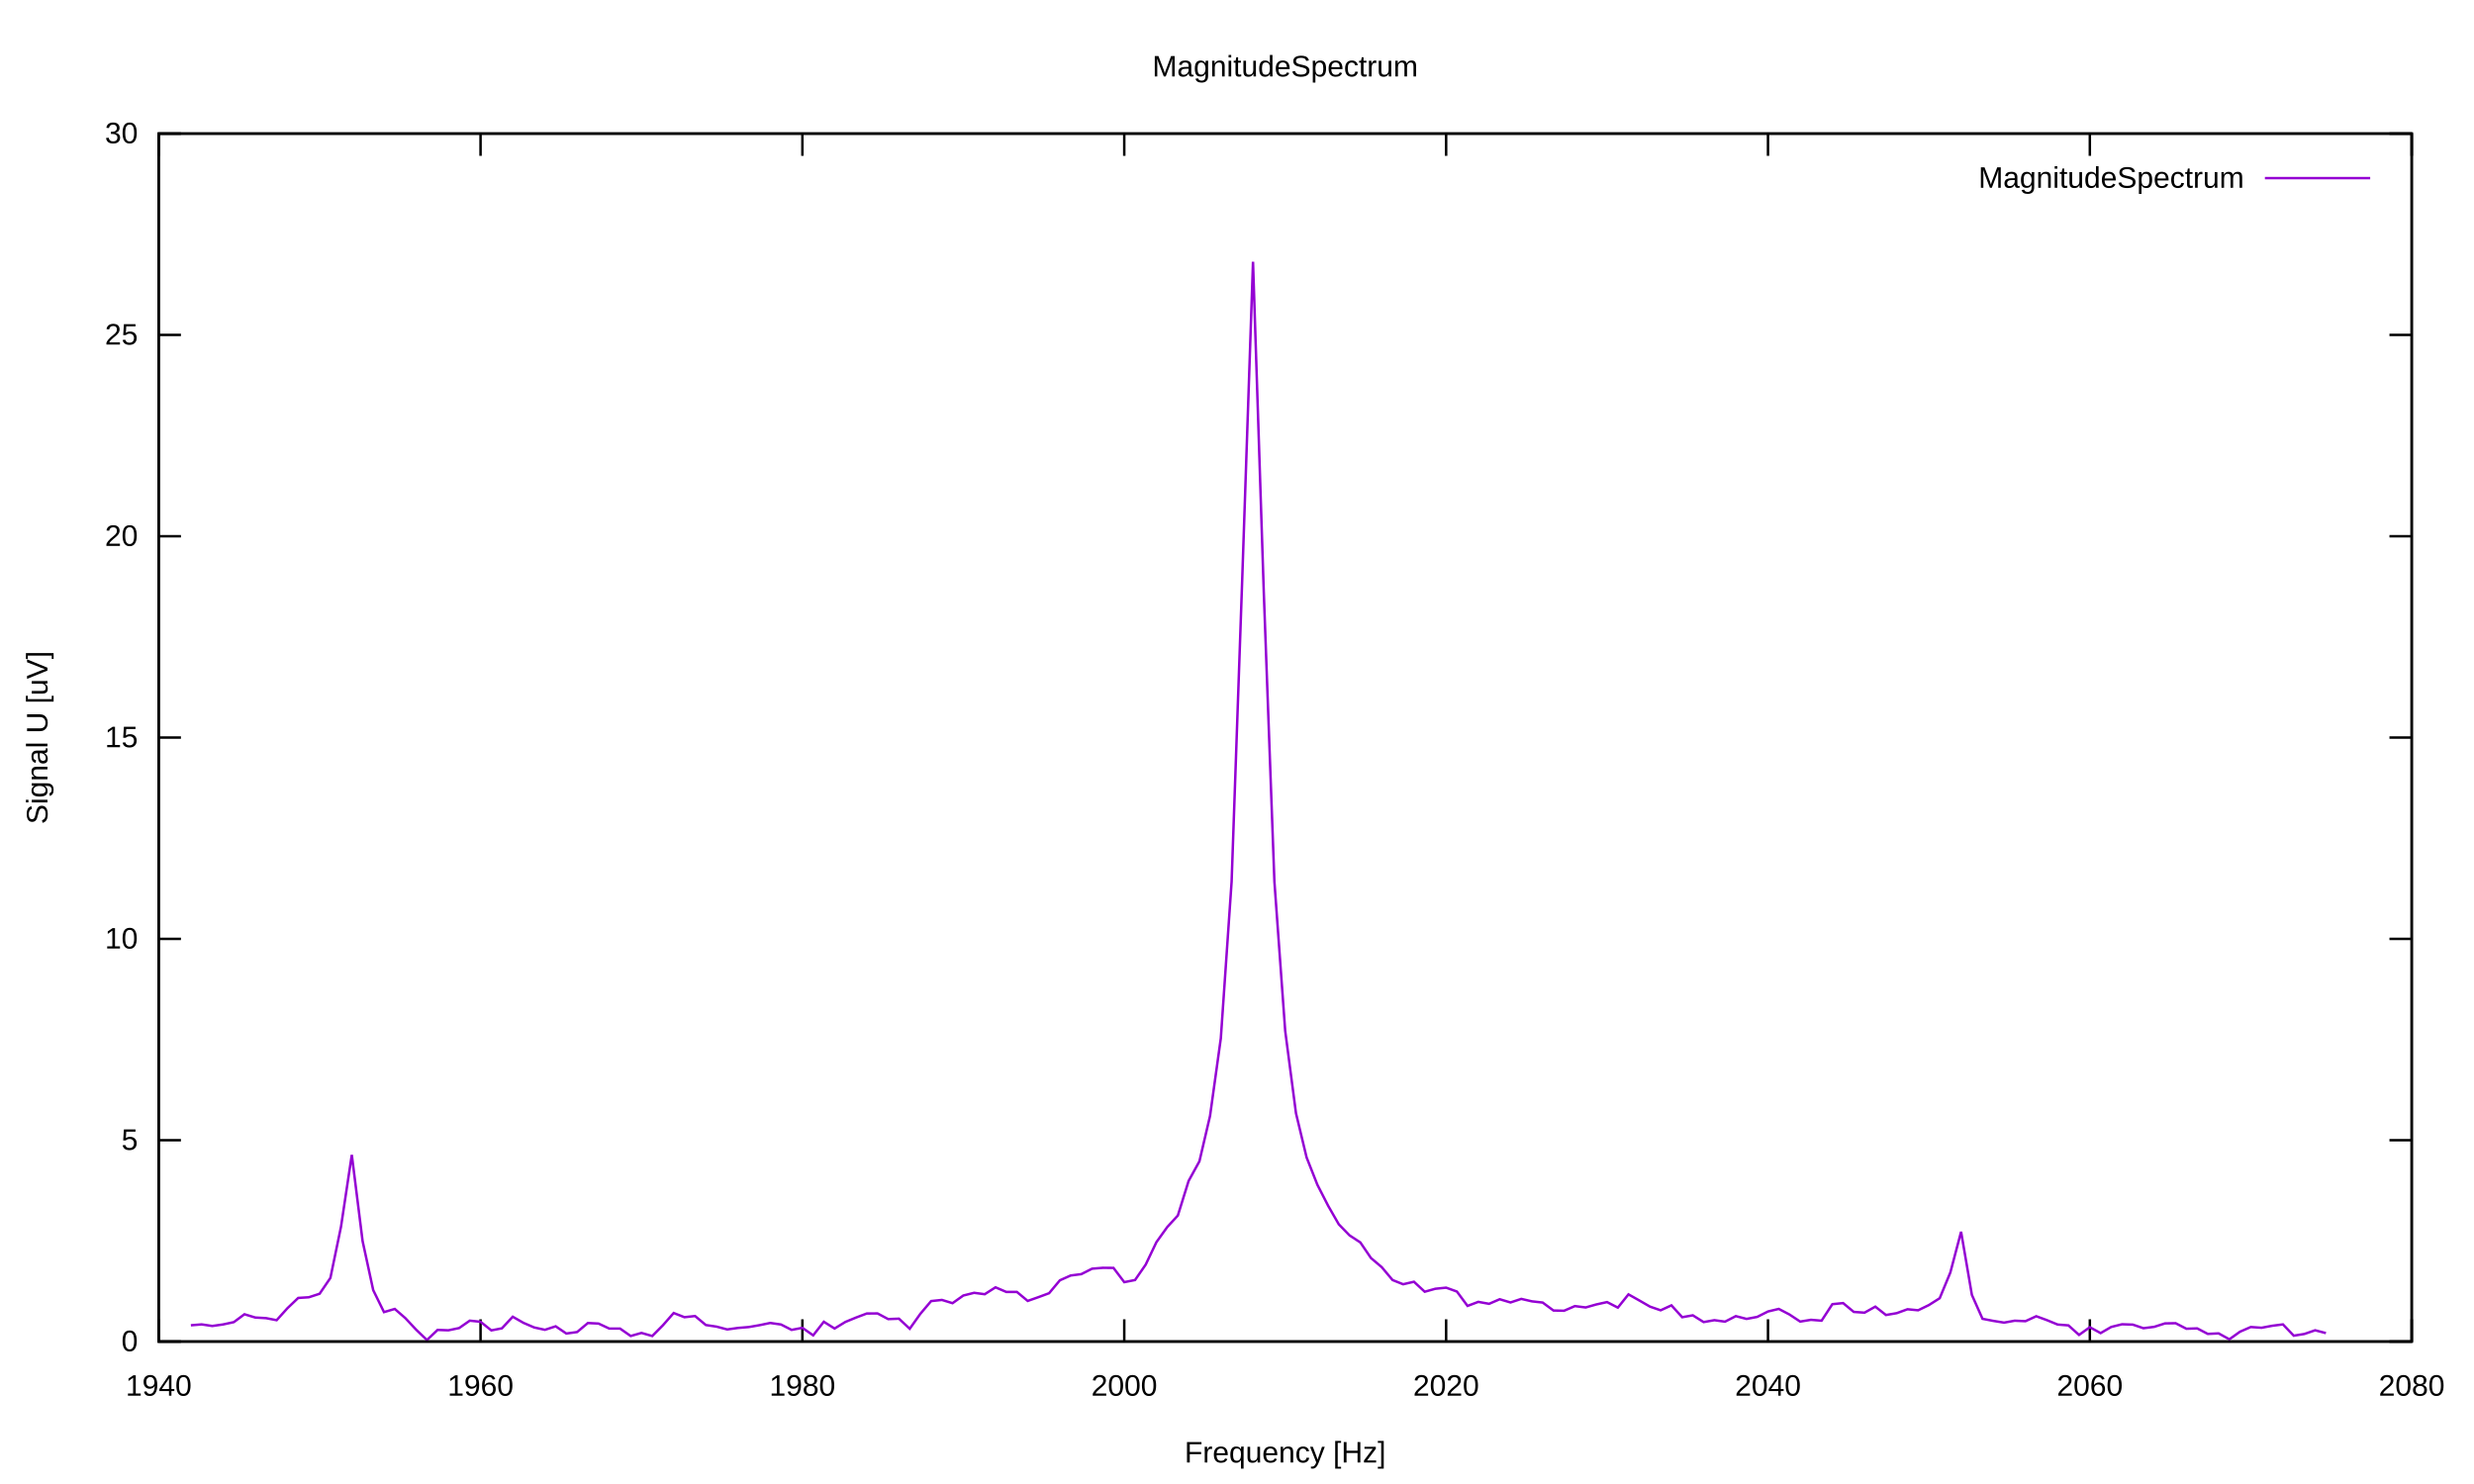
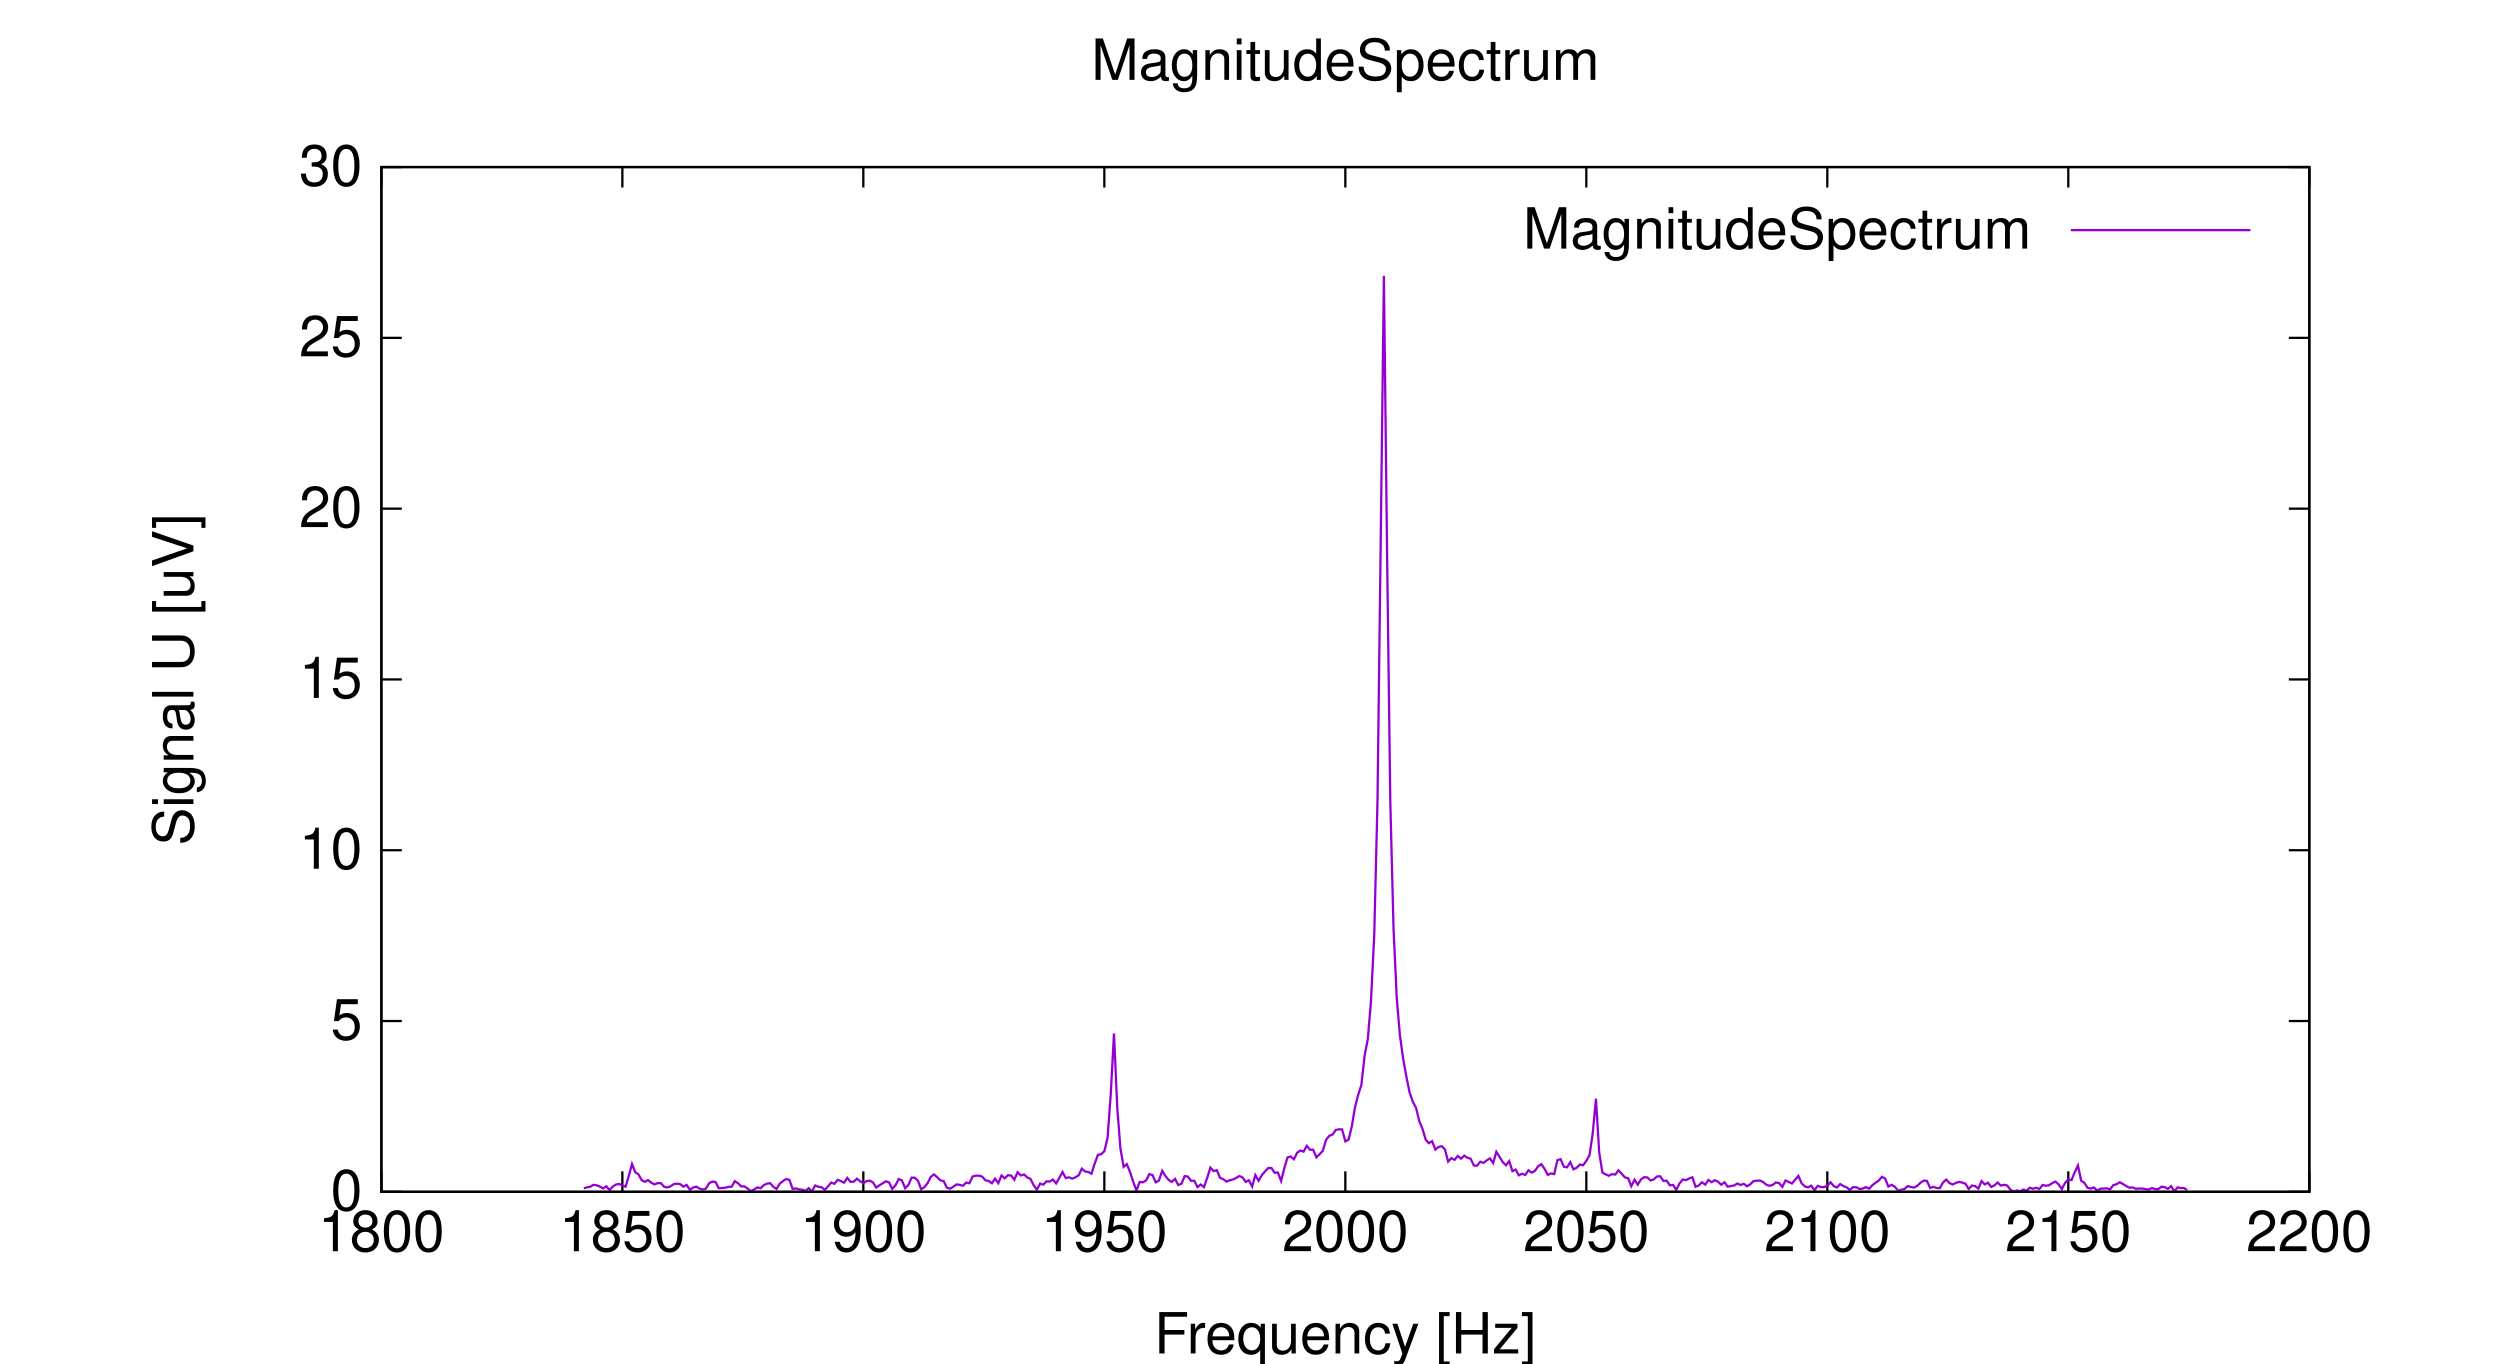
- <svg xmlns="http://www.w3.org/2000/svg" xmlns:xlink="http://www.w3.org/1999/xlink" width="1000" height="600" viewBox="0 0 1000 600">
+ <svg xmlns="http://www.w3.org/2000/svg" xmlns:xlink="http://www.w3.org/1999/xlink" width="1100" height="600" viewBox="0 0 1100 600">
  <g id="gnuplot_canvas">
-     <rect x="0" y="0" width="1000" height="600" fill="none" />
+     <rect x="0" y="0" width="1100" height="600" fill="none" />
    <defs>
      <circle id="gpDot" r="0.5" stroke-width="0.5" stroke="currentColor" />
      <path id="gpPt0" stroke-width="0.222" stroke="currentColor" d="M-1,0 h2 M0,-1 v2" />
      <path id="gpPt1" stroke-width="0.222" stroke="currentColor" d="M-1,-1 L1,1 M1,-1 L-1,1" />
      <path id="gpPt2" stroke-width="0.222" stroke="currentColor" d="M-1,0 L1,0 M0,-1 L0,1 M-1,-1 L1,1 M-1,1 L1,-1" />
      <rect id="gpPt3" stroke-width="0.222" stroke="currentColor" x="-1" y="-1" width="2" height="2" />
      <rect id="gpPt4" stroke-width="0.222" stroke="currentColor" fill="currentColor" x="-1" y="-1" width="2" height="2" />
      <circle id="gpPt5" stroke-width="0.222" stroke="currentColor" cx="0" cy="0" r="1" />
      <use xlink:href="#gpPt5" id="gpPt6" fill="currentColor" stroke="none" />
      <path id="gpPt7" stroke-width="0.222" stroke="currentColor" d="M0,-1.33 L-1.33,0.67 L1.33,0.67 z" />
      <use xlink:href="#gpPt7" id="gpPt8" fill="currentColor" stroke="none" />
      <use xlink:href="#gpPt7" id="gpPt9" stroke="currentColor" transform="rotate(180)" />
      <use xlink:href="#gpPt9" id="gpPt10" fill="currentColor" stroke="none" />
      <use xlink:href="#gpPt3" id="gpPt11" stroke="currentColor" transform="rotate(45)" />
      <use xlink:href="#gpPt11" id="gpPt12" fill="currentColor" stroke="none" />
      <path id="gpPt13" stroke-width="0.222" stroke="currentColor" d="M0,1.330 L1.265,0.411 L0.782,-1.067 L-0.782,-1.076 L-1.265,0.411 z" />
      <use xlink:href="#gpPt13" id="gpPt14" fill="currentColor" stroke="none" />
      <filter id="textbox" filterUnits="objectBoundingBox" x="0" y="0" height="1" width="1">
        <feFlood flood-color="white" flood-opacity="1" result="bgnd" />
        <feComposite in="SourceGraphic" in2="bgnd" operator="atop" />
      </filter>
      <filter id="greybox" filterUnits="objectBoundingBox" x="0" y="0" height="1" width="1">
        <feFlood flood-color="lightgrey" flood-opacity="1" result="grey" />
        <feComposite in="SourceGraphic" in2="grey" operator="atop" />
      </filter>
    </defs>
    <g fill="none" color="white" stroke="currentColor" stroke-width="1.00" stroke-linecap="butt" stroke-linejoin="miter">
</g>
    <g fill="none" color="black" stroke="currentColor" stroke-width="1.00" stroke-linecap="butt" stroke-linejoin="miter">
-       <path stroke="black" d="M64.14,542.40 L73.14,542.40 M974.82,542.40 L965.82,542.40  " />
-       <g transform="translate(55.75,546.30)" stroke="none" fill="black" font-family="Arial" font-size="12.00" text-anchor="end">
-         <text>
-           <tspan font-family="Arial"> 0</tspan>
-         </text>
-       </g>
-     </g>
-     <g fill="none" color="black" stroke="currentColor" stroke-width="1.00" stroke-linecap="butt" stroke-linejoin="miter">
-       <path stroke="black" d="M64.14,461.00 L73.14,461.00 M974.82,461.00 L965.82,461.00  " />
-       <g transform="translate(55.75,464.90)" stroke="none" fill="black" font-family="Arial" font-size="12.00" text-anchor="end">
-         <text>
-           <tspan font-family="Arial"> 5</tspan>
-         </text>
-       </g>
-     </g>
-     <g fill="none" color="black" stroke="currentColor" stroke-width="1.00" stroke-linecap="butt" stroke-linejoin="miter">
-       <path stroke="black" d="M64.14,379.60 L73.14,379.60 M974.82,379.60 L965.82,379.60  " />
-       <g transform="translate(55.75,383.50)" stroke="none" fill="black" font-family="Arial" font-size="12.00" text-anchor="end">
-         <text>
-           <tspan font-family="Arial"> 10</tspan>
-         </text>
-       </g>
-     </g>
-     <g fill="none" color="black" stroke="currentColor" stroke-width="1.00" stroke-linecap="butt" stroke-linejoin="miter">
-       <path stroke="black" d="M64.14,298.20 L73.14,298.20 M974.82,298.20 L965.82,298.20  " />
-       <g transform="translate(55.75,302.10)" stroke="none" fill="black" font-family="Arial" font-size="12.00" text-anchor="end">
-         <text>
-           <tspan font-family="Arial"> 15</tspan>
-         </text>
-       </g>
-     </g>
-     <g fill="none" color="black" stroke="currentColor" stroke-width="1.00" stroke-linecap="butt" stroke-linejoin="miter">
-       <path stroke="black" d="M64.14,216.81 L73.14,216.81 M974.82,216.81 L965.82,216.81  " />
-       <g transform="translate(55.75,220.71)" stroke="none" fill="black" font-family="Arial" font-size="12.00" text-anchor="end">
-         <text>
-           <tspan font-family="Arial"> 20</tspan>
-         </text>
-       </g>
-     </g>
-     <g fill="none" color="black" stroke="currentColor" stroke-width="1.00" stroke-linecap="butt" stroke-linejoin="miter">
-       <path stroke="black" d="M64.14,135.41 L73.14,135.41 M974.82,135.41 L965.82,135.41  " />
-       <g transform="translate(55.75,139.31)" stroke="none" fill="black" font-family="Arial" font-size="12.00" text-anchor="end">
-         <text>
-           <tspan font-family="Arial"> 25</tspan>
-         </text>
-       </g>
-     </g>
-     <g fill="none" color="black" stroke="currentColor" stroke-width="1.00" stroke-linecap="butt" stroke-linejoin="miter">
-       <path stroke="black" d="M64.14,54.01 L73.14,54.01 M974.82,54.01 L965.82,54.01  " />
-       <g transform="translate(55.75,57.91)" stroke="none" fill="black" font-family="Arial" font-size="12.00" text-anchor="end">
-         <text>
-           <tspan font-family="Arial"> 30</tspan>
-         </text>
-       </g>
-     </g>
-     <g fill="none" color="black" stroke="currentColor" stroke-width="1.00" stroke-linecap="butt" stroke-linejoin="miter">
-       <path stroke="black" d="M64.14,542.40 L64.14,533.40 M64.14,54.01 L64.14,63.01  " />
-       <g transform="translate(64.14,564.30)" stroke="none" fill="black" font-family="Arial" font-size="12.00" text-anchor="middle">
-         <text>
-           <tspan font-family="Arial"> 1940</tspan>
-         </text>
-       </g>
-     </g>
-     <g fill="none" color="black" stroke="currentColor" stroke-width="1.00" stroke-linecap="butt" stroke-linejoin="miter">
-       <path stroke="black" d="M194.24,542.40 L194.24,533.40 M194.24,54.01 L194.24,63.01  " />
-       <g transform="translate(194.24,564.30)" stroke="none" fill="black" font-family="Arial" font-size="12.00" text-anchor="middle">
-         <text>
-           <tspan font-family="Arial"> 1960</tspan>
-         </text>
-       </g>
-     </g>
-     <g fill="none" color="black" stroke="currentColor" stroke-width="1.00" stroke-linecap="butt" stroke-linejoin="miter">
-       <path stroke="black" d="M324.33,542.40 L324.33,533.40 M324.33,54.01 L324.33,63.01  " />
-       <g transform="translate(324.33,564.30)" stroke="none" fill="black" font-family="Arial" font-size="12.00" text-anchor="middle">
-         <text>
-           <tspan font-family="Arial"> 1980</tspan>
-         </text>
-       </g>
-     </g>
-     <g fill="none" color="black" stroke="currentColor" stroke-width="1.00" stroke-linecap="butt" stroke-linejoin="miter">
-       <path stroke="black" d="M454.43,542.40 L454.43,533.40 M454.43,54.01 L454.43,63.01  " />
-       <g transform="translate(454.43,564.30)" stroke="none" fill="black" font-family="Arial" font-size="12.00" text-anchor="middle">
-         <text>
-           <tspan font-family="Arial"> 2000</tspan>
-         </text>
-       </g>
-     </g>
-     <g fill="none" color="black" stroke="currentColor" stroke-width="1.00" stroke-linecap="butt" stroke-linejoin="miter">
-       <path stroke="black" d="M584.53,542.40 L584.53,533.40 M584.53,54.01 L584.53,63.01  " />
-       <g transform="translate(584.53,564.30)" stroke="none" fill="black" font-family="Arial" font-size="12.00" text-anchor="middle">
-         <text>
-           <tspan font-family="Arial"> 2020</tspan>
-         </text>
-       </g>
-     </g>
-     <g fill="none" color="black" stroke="currentColor" stroke-width="1.00" stroke-linecap="butt" stroke-linejoin="miter">
-       <path stroke="black" d="M714.63,542.40 L714.63,533.40 M714.63,54.01 L714.63,63.01  " />
-       <g transform="translate(714.63,564.30)" stroke="none" fill="black" font-family="Arial" font-size="12.00" text-anchor="middle">
-         <text>
-           <tspan font-family="Arial"> 2040</tspan>
-         </text>
-       </g>
-     </g>
-     <g fill="none" color="black" stroke="currentColor" stroke-width="1.00" stroke-linecap="butt" stroke-linejoin="miter">
-       <path stroke="black" d="M844.72,542.40 L844.72,533.40 M844.72,54.01 L844.72,63.01  " />
-       <g transform="translate(844.72,564.30)" stroke="none" fill="black" font-family="Arial" font-size="12.00" text-anchor="middle">
-         <text>
-           <tspan font-family="Arial"> 2060</tspan>
-         </text>
-       </g>
-     </g>
-     <g fill="none" color="black" stroke="currentColor" stroke-width="1.00" stroke-linecap="butt" stroke-linejoin="miter">
-       <path stroke="black" d="M974.82,542.40 L974.82,533.40 M974.82,54.01 L974.82,63.01  " />
-       <g transform="translate(974.82,564.30)" stroke="none" fill="black" font-family="Arial" font-size="12.00" text-anchor="middle">
-         <text>
-           <tspan font-family="Arial"> 2080</tspan>
-         </text>
-       </g>
-     </g>
-     <g fill="none" color="black" stroke="currentColor" stroke-width="1.00" stroke-linecap="butt" stroke-linejoin="miter">
- </g>
-     <g fill="none" color="black" stroke="currentColor" stroke-width="1.00" stroke-linecap="butt" stroke-linejoin="miter">
-       <path stroke="black" d="M64.14,54.01 L64.14,542.40 L974.82,542.40 L974.82,54.01 L64.14,54.01 Z  " />
-     </g>
-     <g fill="none" color="black" stroke="currentColor" stroke-width="1.00" stroke-linecap="butt" stroke-linejoin="miter">
-       <g transform="translate(19.18,298.21) rotate(270)" stroke="none" fill="black" font-family="Arial" font-size="12.00" text-anchor="middle">
-         <text>
-           <tspan font-family="Arial">Signal U [uV]</tspan>
-         </text>
-       </g>
-     </g>
-     <g fill="none" color="black" stroke="currentColor" stroke-width="1.00" stroke-linecap="butt" stroke-linejoin="miter">
-       <g transform="translate(519.48,591.30)" stroke="none" fill="black" font-family="Arial" font-size="12.00" text-anchor="middle">
-         <text>
-           <tspan font-family="Arial">Frequency [Hz]</tspan>
+       <path stroke="black" d="M167.80,524.40 L176.80,524.40 M1016.09,524.40 L1007.09,524.40  " />
+       <g transform="translate(159.41,532.53)" stroke="none" fill="black" font-family="Helvetica" font-size="25.00" text-anchor="end">
+         <text>
+           <tspan font-family="Helvetica"> 0</tspan>
+         </text>
+       </g>
+     </g>
+     <g fill="none" color="black" stroke="currentColor" stroke-width="1.00" stroke-linecap="butt" stroke-linejoin="miter">
+       <path stroke="black" d="M167.80,449.25 L176.80,449.25 M1016.09,449.25 L1007.09,449.25  " />
+       <g transform="translate(159.41,457.38)" stroke="none" fill="black" font-family="Helvetica" font-size="25.00" text-anchor="end">
+         <text>
+           <tspan font-family="Helvetica"> 5</tspan>
+         </text>
+       </g>
+     </g>
+     <g fill="none" color="black" stroke="currentColor" stroke-width="1.00" stroke-linecap="butt" stroke-linejoin="miter">
+       <path stroke="black" d="M167.80,374.10 L176.80,374.10 M1016.09,374.10 L1007.09,374.10  " />
+       <g transform="translate(159.41,382.23)" stroke="none" fill="black" font-family="Helvetica" font-size="25.00" text-anchor="end">
+         <text>
+           <tspan font-family="Helvetica"> 10</tspan>
+         </text>
+       </g>
+     </g>
+     <g fill="none" color="black" stroke="currentColor" stroke-width="1.00" stroke-linecap="butt" stroke-linejoin="miter">
+       <path stroke="black" d="M167.80,298.95 L176.80,298.95 M1016.09,298.95 L1007.09,298.95  " />
+       <g transform="translate(159.41,307.08)" stroke="none" fill="black" font-family="Helvetica" font-size="25.00" text-anchor="end">
+         <text>
+           <tspan font-family="Helvetica"> 15</tspan>
+         </text>
+       </g>
+     </g>
+     <g fill="none" color="black" stroke="currentColor" stroke-width="1.00" stroke-linecap="butt" stroke-linejoin="miter">
+       <path stroke="black" d="M167.80,223.81 L176.80,223.81 M1016.09,223.81 L1007.09,223.81  " />
+       <g transform="translate(159.41,231.94)" stroke="none" fill="black" font-family="Helvetica" font-size="25.00" text-anchor="end">
+         <text>
+           <tspan font-family="Helvetica"> 20</tspan>
+         </text>
+       </g>
+     </g>
+     <g fill="none" color="black" stroke="currentColor" stroke-width="1.00" stroke-linecap="butt" stroke-linejoin="miter">
+       <path stroke="black" d="M167.80,148.66 L176.80,148.66 M1016.09,148.66 L1007.09,148.66  " />
+       <g transform="translate(159.41,156.79)" stroke="none" fill="black" font-family="Helvetica" font-size="25.00" text-anchor="end">
+         <text>
+           <tspan font-family="Helvetica"> 25</tspan>
+         </text>
+       </g>
+     </g>
+     <g fill="none" color="black" stroke="currentColor" stroke-width="1.00" stroke-linecap="butt" stroke-linejoin="miter">
+       <path stroke="black" d="M167.80,73.51 L176.80,73.51 M1016.09,73.51 L1007.09,73.51  " />
+       <g transform="translate(159.41,81.64)" stroke="none" fill="black" font-family="Helvetica" font-size="25.00" text-anchor="end">
+         <text>
+           <tspan font-family="Helvetica"> 30</tspan>
+         </text>
+       </g>
+     </g>
+     <g fill="none" color="black" stroke="currentColor" stroke-width="1.00" stroke-linecap="butt" stroke-linejoin="miter">
+       <path stroke="black" d="M167.80,524.40 L167.80,515.40 M167.80,73.51 L167.80,82.51  " />
+       <g transform="translate(167.80,550.53)" stroke="none" fill="black" font-family="Helvetica" font-size="25.00" text-anchor="middle">
+         <text>
+           <tspan font-family="Helvetica"> 1800</tspan>
+         </text>
+       </g>
+     </g>
+     <g fill="none" color="black" stroke="currentColor" stroke-width="1.00" stroke-linecap="butt" stroke-linejoin="miter">
+       <path stroke="black" d="M273.84,524.40 L273.84,515.40 M273.84,73.51 L273.84,82.51  " />
+       <g transform="translate(273.84,550.53)" stroke="none" fill="black" font-family="Helvetica" font-size="25.00" text-anchor="middle">
+         <text>
+           <tspan font-family="Helvetica"> 1850</tspan>
+         </text>
+       </g>
+     </g>
+     <g fill="none" color="black" stroke="currentColor" stroke-width="1.00" stroke-linecap="butt" stroke-linejoin="miter">
+       <path stroke="black" d="M379.87,524.40 L379.87,515.40 M379.87,73.51 L379.87,82.51  " />
+       <g transform="translate(379.87,550.53)" stroke="none" fill="black" font-family="Helvetica" font-size="25.00" text-anchor="middle">
+         <text>
+           <tspan font-family="Helvetica"> 1900</tspan>
+         </text>
+       </g>
+     </g>
+     <g fill="none" color="black" stroke="currentColor" stroke-width="1.00" stroke-linecap="butt" stroke-linejoin="miter">
+       <path stroke="black" d="M485.91,524.40 L485.91,515.40 M485.91,73.51 L485.91,82.51  " />
+       <g transform="translate(485.91,550.53)" stroke="none" fill="black" font-family="Helvetica" font-size="25.00" text-anchor="middle">
+         <text>
+           <tspan font-family="Helvetica"> 1950</tspan>
+         </text>
+       </g>
+     </g>
+     <g fill="none" color="black" stroke="currentColor" stroke-width="1.00" stroke-linecap="butt" stroke-linejoin="miter">
+       <path stroke="black" d="M591.95,524.40 L591.95,515.40 M591.95,73.51 L591.95,82.51  " />
+       <g transform="translate(591.95,550.53)" stroke="none" fill="black" font-family="Helvetica" font-size="25.00" text-anchor="middle">
+         <text>
+           <tspan font-family="Helvetica"> 2000</tspan>
+         </text>
+       </g>
+     </g>
+     <g fill="none" color="black" stroke="currentColor" stroke-width="1.00" stroke-linecap="butt" stroke-linejoin="miter">
+       <path stroke="black" d="M697.98,524.40 L697.98,515.40 M697.98,73.51 L697.98,82.51  " />
+       <g transform="translate(697.98,550.53)" stroke="none" fill="black" font-family="Helvetica" font-size="25.00" text-anchor="middle">
+         <text>
+           <tspan font-family="Helvetica"> 2050</tspan>
+         </text>
+       </g>
+     </g>
+     <g fill="none" color="black" stroke="currentColor" stroke-width="1.00" stroke-linecap="butt" stroke-linejoin="miter">
+       <path stroke="black" d="M804.02,524.40 L804.02,515.40 M804.02,73.51 L804.02,82.51  " />
+       <g transform="translate(804.02,550.53)" stroke="none" fill="black" font-family="Helvetica" font-size="25.00" text-anchor="middle">
+         <text>
+           <tspan font-family="Helvetica"> 2100</tspan>
+         </text>
+       </g>
+     </g>
+     <g fill="none" color="black" stroke="currentColor" stroke-width="1.00" stroke-linecap="butt" stroke-linejoin="miter">
+       <path stroke="black" d="M910.05,524.40 L910.05,515.40 M910.05,73.51 L910.05,82.51  " />
+       <g transform="translate(910.05,550.53)" stroke="none" fill="black" font-family="Helvetica" font-size="25.00" text-anchor="middle">
+         <text>
+           <tspan font-family="Helvetica"> 2150</tspan>
+         </text>
+       </g>
+     </g>
+     <g fill="none" color="black" stroke="currentColor" stroke-width="1.00" stroke-linecap="butt" stroke-linejoin="miter">
+       <path stroke="black" d="M1016.09,524.40 L1016.09,515.40 M1016.09,73.51 L1016.09,82.51  " />
+       <g transform="translate(1016.09,550.53)" stroke="none" fill="black" font-family="Helvetica" font-size="25.00" text-anchor="middle">
+         <text>
+           <tspan font-family="Helvetica"> 2200</tspan>
+         </text>
+       </g>
+     </g>
+     <g fill="none" color="black" stroke="currentColor" stroke-width="1.00" stroke-linecap="butt" stroke-linejoin="miter">
+ </g>
+     <g fill="none" color="black" stroke="currentColor" stroke-width="1.00" stroke-linecap="butt" stroke-linejoin="miter">
+       <path stroke="black" d="M167.80,73.51 L167.80,524.40 L1016.09,524.40 L1016.09,73.51 L167.80,73.51 Z  " />
+     </g>
+     <g fill="none" color="black" stroke="currentColor" stroke-width="1.00" stroke-linecap="butt" stroke-linejoin="miter">
+       <g transform="translate(85.11,298.96) rotate(270)" stroke="none" fill="black" font-family="Helvetica" font-size="25.00" text-anchor="middle">
+         <text>
+           <tspan font-family="Helvetica">Signal U [uV]</tspan>
+         </text>
+       </g>
+     </g>
+     <g fill="none" color="black" stroke="currentColor" stroke-width="1.00" stroke-linecap="butt" stroke-linejoin="miter">
+       <g transform="translate(591.94,595.53)" stroke="none" fill="black" font-family="Helvetica" font-size="25.00" text-anchor="middle">
+         <text>
+           <tspan font-family="Helvetica">Frequency [Hz]</tspan>
        </text>
      </g>
    </g>
    <g fill="none" color="black" stroke="currentColor" stroke-width="1.00" stroke-linecap="butt" stroke-linejoin="miter">
</g>
    <g id="gnuplot_plot_1">
      <g fill="none" color="black" stroke="currentColor" stroke-width="1.00" stroke-linecap="butt" stroke-linejoin="miter">
-         <g transform="translate(907.09,75.91)" stroke="none" fill="black" font-family="Arial" font-size="12.00" text-anchor="end">
+         <g transform="translate(893.70,109.39)" stroke="none" fill="black" font-family="Helvetica" font-size="25.00" text-anchor="end">
          <text>
-             <tspan font-family="Arial">MagnitudeSpectrum</tspan>
+             <tspan font-family="Helvetica">MagnitudeSpectrum</tspan>
          </text>
        </g>
      </g>
      <g fill="none" color="black" stroke="currentColor" stroke-width="1.00" stroke-linecap="butt" stroke-linejoin="miter">
-         <path stroke="rgb(148,   0, 211)" d="M915.48,72.01 L958.04,72.01 M77.15,535.83 L81.51,535.47 L85.80,536.11 L90.16,535.49 L94.52,534.55 L98.81,531.37   L103.17,532.69 L107.53,532.94 L111.82,533.77 L116.18,528.93 L120.54,524.77 L124.83,524.50 L129.19,523.08 L133.55,516.67   L137.84,495.94 L142.20,466.93 L146.56,501.77 L150.85,521.61 L155.21,530.50 L159.57,529.22 L163.86,532.95 L168.22,537.62   L172.58,541.79 L176.87,537.70 L181.23,537.86 L185.59,536.95 L189.88,533.96 L194.24,534.41 L198.60,537.89 L202.89,537.05   L207.25,532.37 L211.61,534.86 L215.90,536.70 L220.26,537.66 L224.61,536.24 L228.91,539.16 L233.27,538.56 L237.62,534.92   L241.92,535.13 L246.28,537.16 L250.63,537.16 L254.93,540.16 L259.29,538.92 L263.64,540.17 L267.94,535.84 L272.30,530.87   L276.65,532.56 L280.95,532.09 L285.31,535.73 L289.66,536.38 L293.96,537.51 L298.31,536.90 L302.67,536.54 L306.97,535.79   L311.32,534.89 L315.68,535.51 L319.98,537.69 L324.33,536.85 L328.69,539.90 L332.99,534.40 L337.34,537.14 L341.70,534.48   L346.00,532.71 L350.35,531.07 L354.71,531.04 L359.01,533.33 L363.36,533.16 L367.72,537.23 L372.01,531.19 L376.37,526.04   L380.73,525.58 L385.02,526.89 L389.38,523.79 L393.74,522.70 L398.03,523.27 L402.39,520.48 L406.75,522.35 L411.04,522.35   L415.40,525.98 L419.76,524.45 L424.05,522.86 L428.41,517.64 L432.77,515.70 L437.06,515.15 L441.42,512.95 L445.78,512.59   L450.07,512.63 L454.43,518.39 L458.79,517.53 L463.08,511.32 L467.44,502.20 L471.80,496.12 L476.09,491.44 L480.45,477.45   L484.81,469.53 L489.10,451.19 L493.46,419.80 L497.82,356.51 L502.11,234.20 L506.47,105.84 L510.83,239.49 L515.12,356.44   L519.48,416.78 L523.84,450.09 L528.13,467.96 L532.49,479.02 L536.85,487.53 L541.14,495.00 L545.50,499.48 L549.86,502.34   L554.15,508.64 L558.51,512.33 L562.87,517.53 L567.16,519.24 L571.52,518.23 L575.88,522.26 L580.17,521.06 L584.53,520.62   L588.89,522.19 L593.18,528.00 L597.54,526.36 L601.90,527.15 L606.19,525.30 L610.55,526.60 L614.91,525.16 L619.20,526.15   L623.56,526.64 L627.92,529.86 L632.21,529.95 L636.57,528.07 L640.93,528.62 L645.22,527.41 L649.58,526.45 L653.94,528.69   L658.23,523.33 L662.59,525.78 L666.95,528.29 L671.24,529.77 L675.60,527.77 L679.95,532.56 L684.25,531.80 L688.61,534.53   L692.96,533.77 L697.26,534.36 L701.62,532.13 L705.97,533.25 L710.27,532.44 L714.63,530.25 L718.98,529.21 L723.28,531.45   L727.64,534.33 L731.99,533.62 L736.29,533.97 L740.65,527.29 L745.00,526.86 L749.30,530.42 L753.65,530.73 L758.01,528.29   L762.31,531.67 L766.66,530.93 L771.02,529.35 L775.32,529.76 L779.67,527.65 L784.03,524.89 L788.33,514.51 L792.68,498.02   L797.04,523.54 L801.34,533.21 L805.69,534.05 L810.05,534.75 L814.35,533.98 L818.70,534.17 L823.06,532.17 L827.35,533.74   L831.71,535.53 L836.07,535.87 L840.36,539.72 L844.72,536.61 L849.08,538.99 L853.37,536.50 L857.73,535.42 L862.09,535.56   L866.38,537.01 L870.74,536.46 L875.10,535.07 L879.39,534.99 L883.75,537.23 L888.11,537.08 L892.40,539.32 L896.76,539.10   L901.12,541.50 L905.41,538.43 L909.77,536.53 L914.13,536.83 L918.42,536.03 L922.78,535.47 L927.14,540.03 L931.43,539.34   L935.79,537.85 L940.15,538.99  " />
+         <path stroke="rgb(148,   0, 211)" d="M911.20,101.26 L990.20,101.26 M256.87,522.89 L258.29,522.42 L259.69,522.21 L261.11,521.32 L262.53,521.53 L263.93,522.09   L265.35,522.92 L266.77,521.95 L268.17,523.64 L269.59,522.11 L271.02,521.19 L272.42,520.93 L273.84,521.64 L275.26,522.14   L276.66,517.45 L278.08,512.17 L279.50,515.76 L280.90,516.69 L282.32,519.27 L283.74,519.97 L285.14,519.23 L286.56,520.37   L287.98,521.14 L289.38,520.57 L290.80,520.62 L292.22,522.16 L293.62,522.49 L295.04,521.97 L296.46,521.02 L297.86,520.81   L299.28,521.02 L300.71,522.13 L302.11,521.36 L303.53,523.47 L304.95,522.53 L306.35,522.12 L307.77,522.96 L309.19,523.42   L310.59,523.00 L312.01,520.63 L313.43,519.90 L314.83,520.07 L316.25,522.81 L317.67,522.73 L319.07,522.60 L320.49,522.24   L321.91,522.15 L323.31,519.72 L324.73,520.63 L326.15,522.05 L327.55,522.01 L328.98,522.98 L330.40,524.10 L331.80,523.38   L333.22,522.46 L334.64,522.83 L336.04,521.49 L337.46,520.80 L338.88,520.62 L340.28,522.23 L341.70,523.10 L343.12,520.78   L344.52,519.67 L345.94,518.76 L347.36,519.21 L348.76,523.12 L350.18,522.90 L351.60,523.33 L353.00,523.46 L354.42,523.94   L355.84,522.81 L357.24,524.22 L358.67,521.61 L360.09,522.20 L361.49,522.40 L362.91,523.53 L364.33,522.01 L365.73,520.32   L367.15,520.89 L368.57,519.12 L369.97,519.65 L371.39,520.38 L372.81,518.26 L374.21,520.01 L375.63,519.93 L377.05,518.62   L378.45,519.75 L379.87,520.61 L381.29,519.70 L382.69,519.47 L384.11,520.28 L385.53,522.55 L386.93,521.54 L388.36,520.67   L389.78,519.78 L391.18,520.28 L392.60,523.12 L394.02,521.51 L395.42,518.77 L396.84,519.37 L398.26,522.80 L399.66,521.45   L401.08,518.18 L402.50,518.20 L403.90,519.51 L405.32,523.28 L406.74,522.31 L408.14,520.60 L409.56,517.80 L410.98,516.75   L412.38,517.97 L413.80,519.38 L415.22,519.69 L416.62,522.58 L418.05,523.01 L419.47,522.15 L420.87,521.13 L422.29,521.34   L423.71,521.72 L425.11,520.34 L426.53,520.63 L427.95,517.67 L429.35,517.31 L430.77,517.29 L432.19,517.72 L433.59,519.33   L435.01,519.64 L436.43,520.63 L437.83,518.60 L439.25,520.57 L440.67,517.22 L442.07,518.47 L443.49,517.10 L444.92,517.25   L446.31,519.06 L447.74,515.77 L449.16,517.22 L450.56,516.76 L451.98,518.05 L453.40,518.70 L454.80,521.46 L456.22,523.49   L457.64,520.76 L459.04,521.26 L460.46,519.79 L461.88,519.88 L463.28,519.00 L464.70,520.71 L466.12,518.20 L467.52,515.69   L468.94,518.34 L470.36,518.01 L471.76,518.59 L473.18,518.02 L474.61,517.15 L476.00,514.21 L477.43,515.44 L478.85,515.67   L480.25,516.43 L481.67,511.96 L483.09,508.12 L484.49,507.87 L485.91,506.56 L487.33,500.65 L488.73,481.51 L490.15,454.73   L491.57,486.89 L492.97,505.21 L494.39,513.42 L495.81,512.23 L497.21,515.68 L498.63,519.99 L500.05,523.83 L501.45,520.06   L502.87,520.21 L504.30,519.37 L505.70,516.61 L507.12,517.03 L508.54,520.23 L509.94,519.46 L511.36,515.14 L512.78,517.44   L514.18,519.14 L515.60,520.03 L517.02,518.71 L518.42,521.40 L519.84,520.85 L521.26,517.49 L522.66,517.69 L524.08,519.56   L525.50,519.56 L526.90,522.33 L528.32,521.19 L529.74,522.34 L531.14,518.35 L532.56,513.75 L533.99,515.31 L535.39,514.88   L536.81,518.24 L538.23,518.84 L539.63,519.89 L541.05,519.32 L542.47,518.99 L543.87,518.30 L545.29,517.46 L546.71,518.04   L548.11,520.05 L549.53,519.28 L550.95,522.09 L552.35,517.01 L553.77,519.55 L555.19,517.09 L556.59,515.45 L558.01,513.94   L559.43,513.91 L560.83,516.03 L562.25,515.87 L563.68,519.63 L565.08,514.05 L566.50,509.29 L567.92,508.87 L569.32,510.08   L570.74,507.21 L572.16,506.21 L573.56,506.74 L574.98,504.16 L576.40,505.89 L577.80,505.89 L579.22,509.24 L580.64,507.83   L582.04,506.36 L583.46,501.54 L584.88,499.75 L586.28,499.24 L587.70,497.22 L589.12,496.88 L590.52,496.92 L591.95,502.23   L593.37,501.44 L594.77,495.71 L596.19,487.29 L597.61,481.67 L599.01,477.36 L600.43,464.43 L601.85,457.12 L603.25,440.20   L604.67,411.21 L606.09,352.78 L607.49,239.87 L608.91,121.36 L610.33,244.75 L611.73,352.71 L613.15,408.42 L614.57,439.18   L615.97,455.67 L617.39,465.89 L618.81,473.74 L620.21,480.64 L621.64,484.77 L623.06,487.42 L624.46,493.23 L625.88,496.64   L627.30,501.44 L628.70,503.02 L630.12,502.09 L631.54,505.81 L632.94,504.70 L634.36,504.30 L635.78,505.74 L637.18,511.10   L638.60,509.59 L640.02,510.32 L641.42,508.61 L642.84,509.81 L644.26,508.48 L645.66,509.40 L647.08,509.85 L648.50,512.82   L649.90,512.91 L651.33,511.17 L652.75,511.68 L654.15,510.56 L655.57,509.68 L656.99,511.75 L658.39,506.79 L659.81,509.05   L661.23,511.37 L662.63,512.74 L664.05,510.90 L665.47,515.31 L666.87,514.61 L668.29,517.14 L669.71,516.44 L671.11,516.98   L672.53,514.92 L673.95,515.95 L675.35,515.20 L676.77,513.18 L678.19,512.23 L679.59,514.29 L681.02,516.95 L682.44,516.29   L683.84,516.61 L685.26,510.45 L686.68,510.05 L688.08,513.34 L689.50,513.62 L690.92,511.38 L692.32,514.50 L693.74,513.81   L695.16,512.36 L696.56,512.73 L697.98,510.78 L699.40,508.23 L700.80,498.66 L702.22,483.43 L703.64,506.99 L705.04,515.91   L706.46,516.69 L707.89,517.34 L709.28,516.62 L710.71,516.80 L712.13,514.95 L713.53,516.41 L714.95,518.06 L716.37,518.37   L717.77,521.93 L719.19,519.06 L720.61,521.26 L722.01,518.96 L723.43,517.95 L724.85,518.09 L726.25,519.42 L727.67,518.92   L729.09,517.63 L730.49,517.56 L731.91,519.63 L733.33,519.49 L734.73,521.55 L736.15,521.36 L737.58,523.57 L738.97,520.73   L740.40,518.98 L741.82,519.26 L743.22,518.52 L744.64,518.00 L746.06,522.21 L747.46,521.58 L748.88,520.20 L750.30,521.25   L751.70,519.17 L753.12,520.15 L754.54,519.29 L755.94,520.00 L757.36,521.28 L758.78,520.22 L760.18,522.13 L761.60,521.88   L763.02,521.60 L764.42,520.75 L765.84,521.39 L767.27,520.86 L768.67,521.97 L770.09,521.10 L771.51,519.74 L772.91,519.51   L774.33,519.45 L775.75,520.07 L777.15,521.24 L778.57,521.74 L779.99,521.35 L781.39,520.28 L782.81,520.57 L784.23,522.22   L785.63,519.40 L787.05,520.07 L788.47,520.75 L789.87,519.07 L791.29,517.41 L792.71,520.66 L794.11,522.00 L795.53,522.44   L796.96,521.69 L798.36,523.72 L799.78,521.78 L801.20,522.27 L802.60,522.34 L804.02,521.68 L805.44,520.21 L806.84,521.88   L808.26,522.50 L809.68,521.00 L811.08,521.87 L812.50,522.44 L813.92,523.56 L815.32,522.37 L816.74,522.36 L818.16,523.14   L819.56,522.98 L820.98,522.33 L822.40,523.05 L823.80,521.51 L825.22,520.40 L826.65,519.45 L828.05,517.80 L829.47,518.58   L830.89,522.10 L832.29,521.31 L833.71,522.14 L835.13,523.87 L836.53,523.52 L837.95,523.14 L839.37,521.89 L840.77,522.25   L842.19,522.53 L843.61,521.75 L845.01,520.41 L846.43,519.48 L847.85,519.60 L849.25,522.72 L850.67,522.22 L852.09,522.68   L853.49,522.81 L854.91,520.31 L856.34,519.01 L857.74,520.51 L859.16,521.18 L860.58,520.49 L861.98,520.03 L863.40,520.34   L864.82,520.85 L866.22,523.17 L867.64,521.64 L869.06,521.89 L870.46,522.98 L871.88,519.71 L873.30,521.13 L874.70,520.40   L876.12,522.25 L877.54,521.57 L878.94,520.31 L880.36,521.64 L881.78,521.30 L883.18,521.64 L884.61,523.49 L886.03,524.21   L887.43,523.78 L888.85,524.14 L890.27,523.41 L891.67,523.90 L893.09,522.60 L894.51,523.04 L895.91,522.64 L897.33,523.15   L898.75,521.39 L900.15,521.72 L901.57,521.52 L902.99,520.58 L904.39,519.90 L905.81,521.17 L907.23,523.17 L908.63,520.48   L910.05,518.94 L911.47,519.23 L912.87,515.82 L914.30,512.81 L915.72,519.52 L917.12,520.42 L918.54,522.66 L919.96,522.98   L921.36,522.49 L922.78,523.90 L924.20,523.07 L925.60,522.96 L927.02,522.88 L928.44,523.32 L929.84,521.46 L931.26,521.05   L932.68,520.20 L934.08,520.96 L935.50,521.84 L936.92,522.60 L938.32,522.47 L939.74,523.04 L941.16,522.98 L942.56,522.95   L943.99,523.20 L945.41,523.39 L946.81,522.76 L948.23,523.17 L949.65,523.23 L951.05,522.13 L952.47,522.37 L953.89,523.09   L955.29,521.90 L956.71,524.23 L958.13,522.45 L959.53,522.75 L960.95,522.76 L962.37,523.60  " />
      </g>
    </g>
    <g fill="none" color="white" stroke="rgb(148,   0, 211)" stroke-width="2.00" stroke-linecap="butt" stroke-linejoin="miter">
</g>
    <g fill="none" color="black" stroke="currentColor" stroke-width="2.00" stroke-linecap="butt" stroke-linejoin="miter">
</g>
    <g fill="none" color="black" stroke="black" stroke-width="1.00" stroke-linecap="butt" stroke-linejoin="miter">
</g>
    <g fill="none" color="black" stroke="currentColor" stroke-width="1.00" stroke-linecap="butt" stroke-linejoin="miter">
-       <path stroke="black" d="M64.14,54.01 L64.14,542.40 L974.82,542.40 L974.82,54.01 L64.14,54.01 Z  " />
-     </g>
-     <g fill="none" color="black" stroke="currentColor" stroke-width="1.00" stroke-linecap="butt" stroke-linejoin="miter">
-       <g transform="translate(519.48,30.91)" stroke="none" fill="black" font-family="Arial" font-size="12.00" text-anchor="middle">
-         <text>
-           <tspan font-family="Arial">MagnitudeSpectrum</tspan>
+       <path stroke="black" d="M167.80,73.51 L167.80,524.40 L1016.09,524.40 L1016.09,73.51 L167.80,73.51 Z  " />
+     </g>
+     <g fill="none" color="black" stroke="currentColor" stroke-width="1.00" stroke-linecap="butt" stroke-linejoin="miter">
+       <g transform="translate(591.94,35.14)" stroke="none" fill="black" font-family="Helvetica" font-size="25.00" text-anchor="middle">
+         <text>
+           <tspan font-family="Helvetica">MagnitudeSpectrum</tspan>
        </text>
      </g>
    </g>
    <g fill="none" color="black" stroke="currentColor" stroke-width="1.00" stroke-linecap="butt" stroke-linejoin="miter">
</g>
  </g>
</svg>
